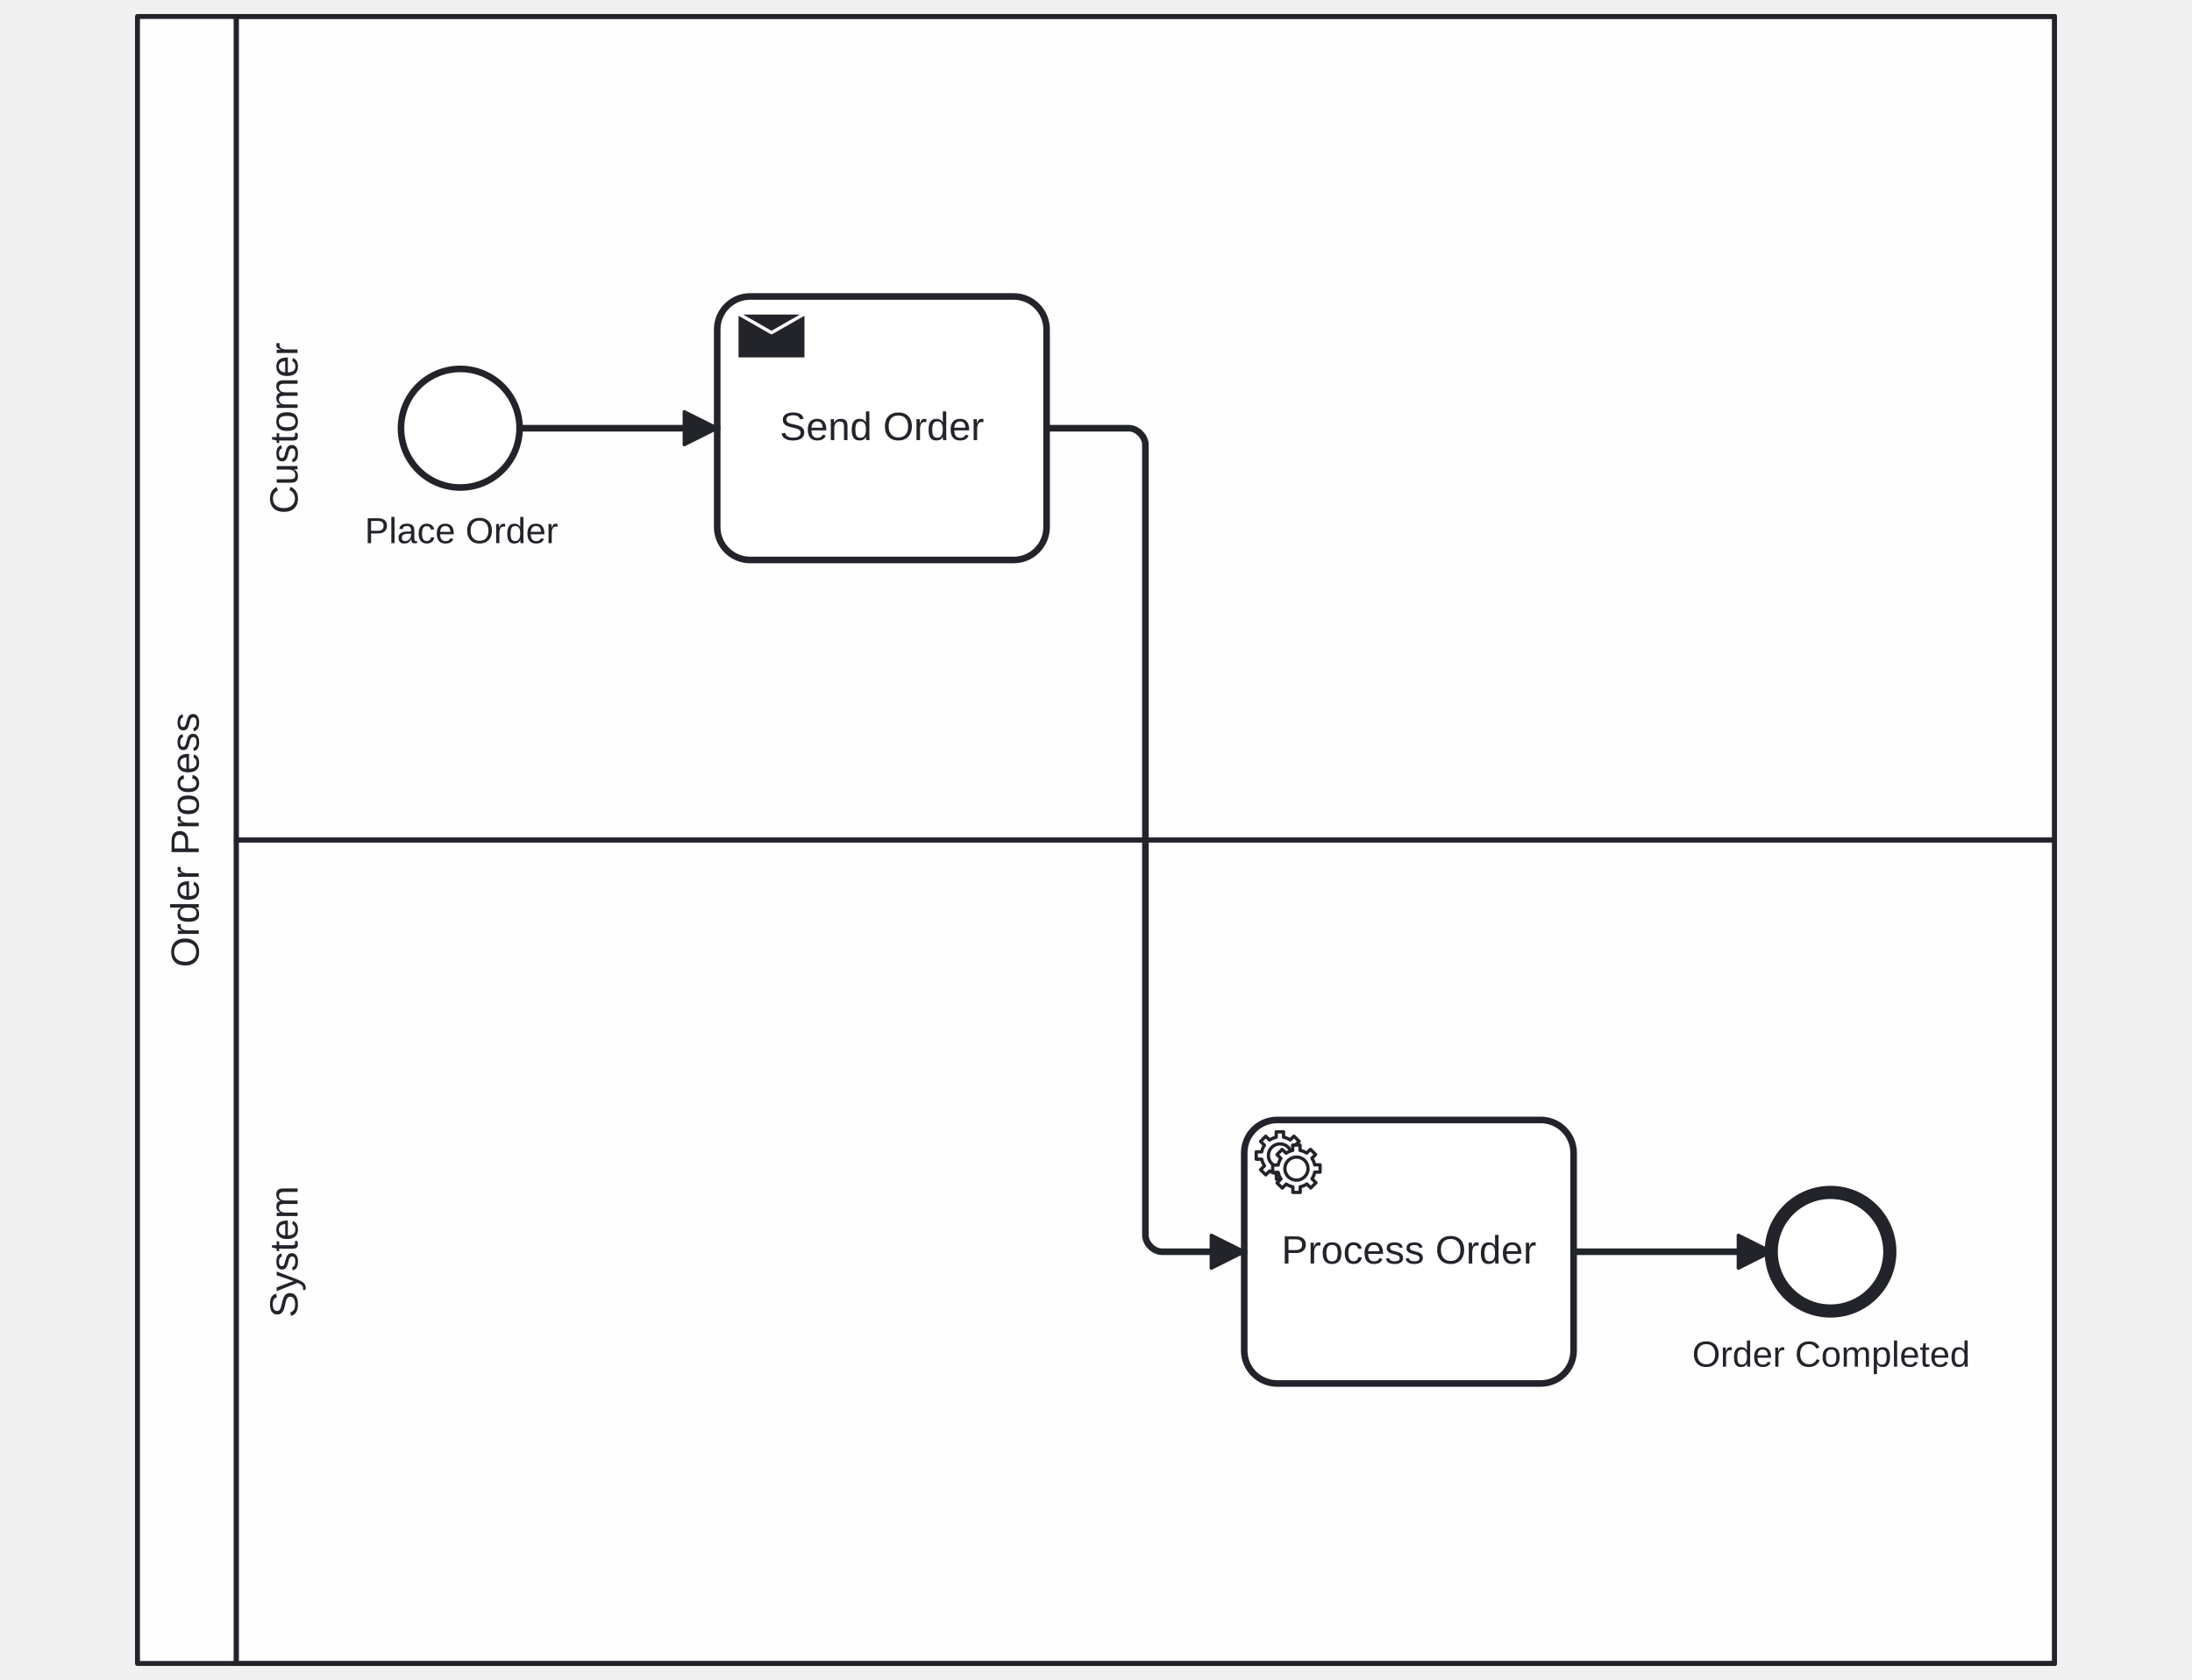
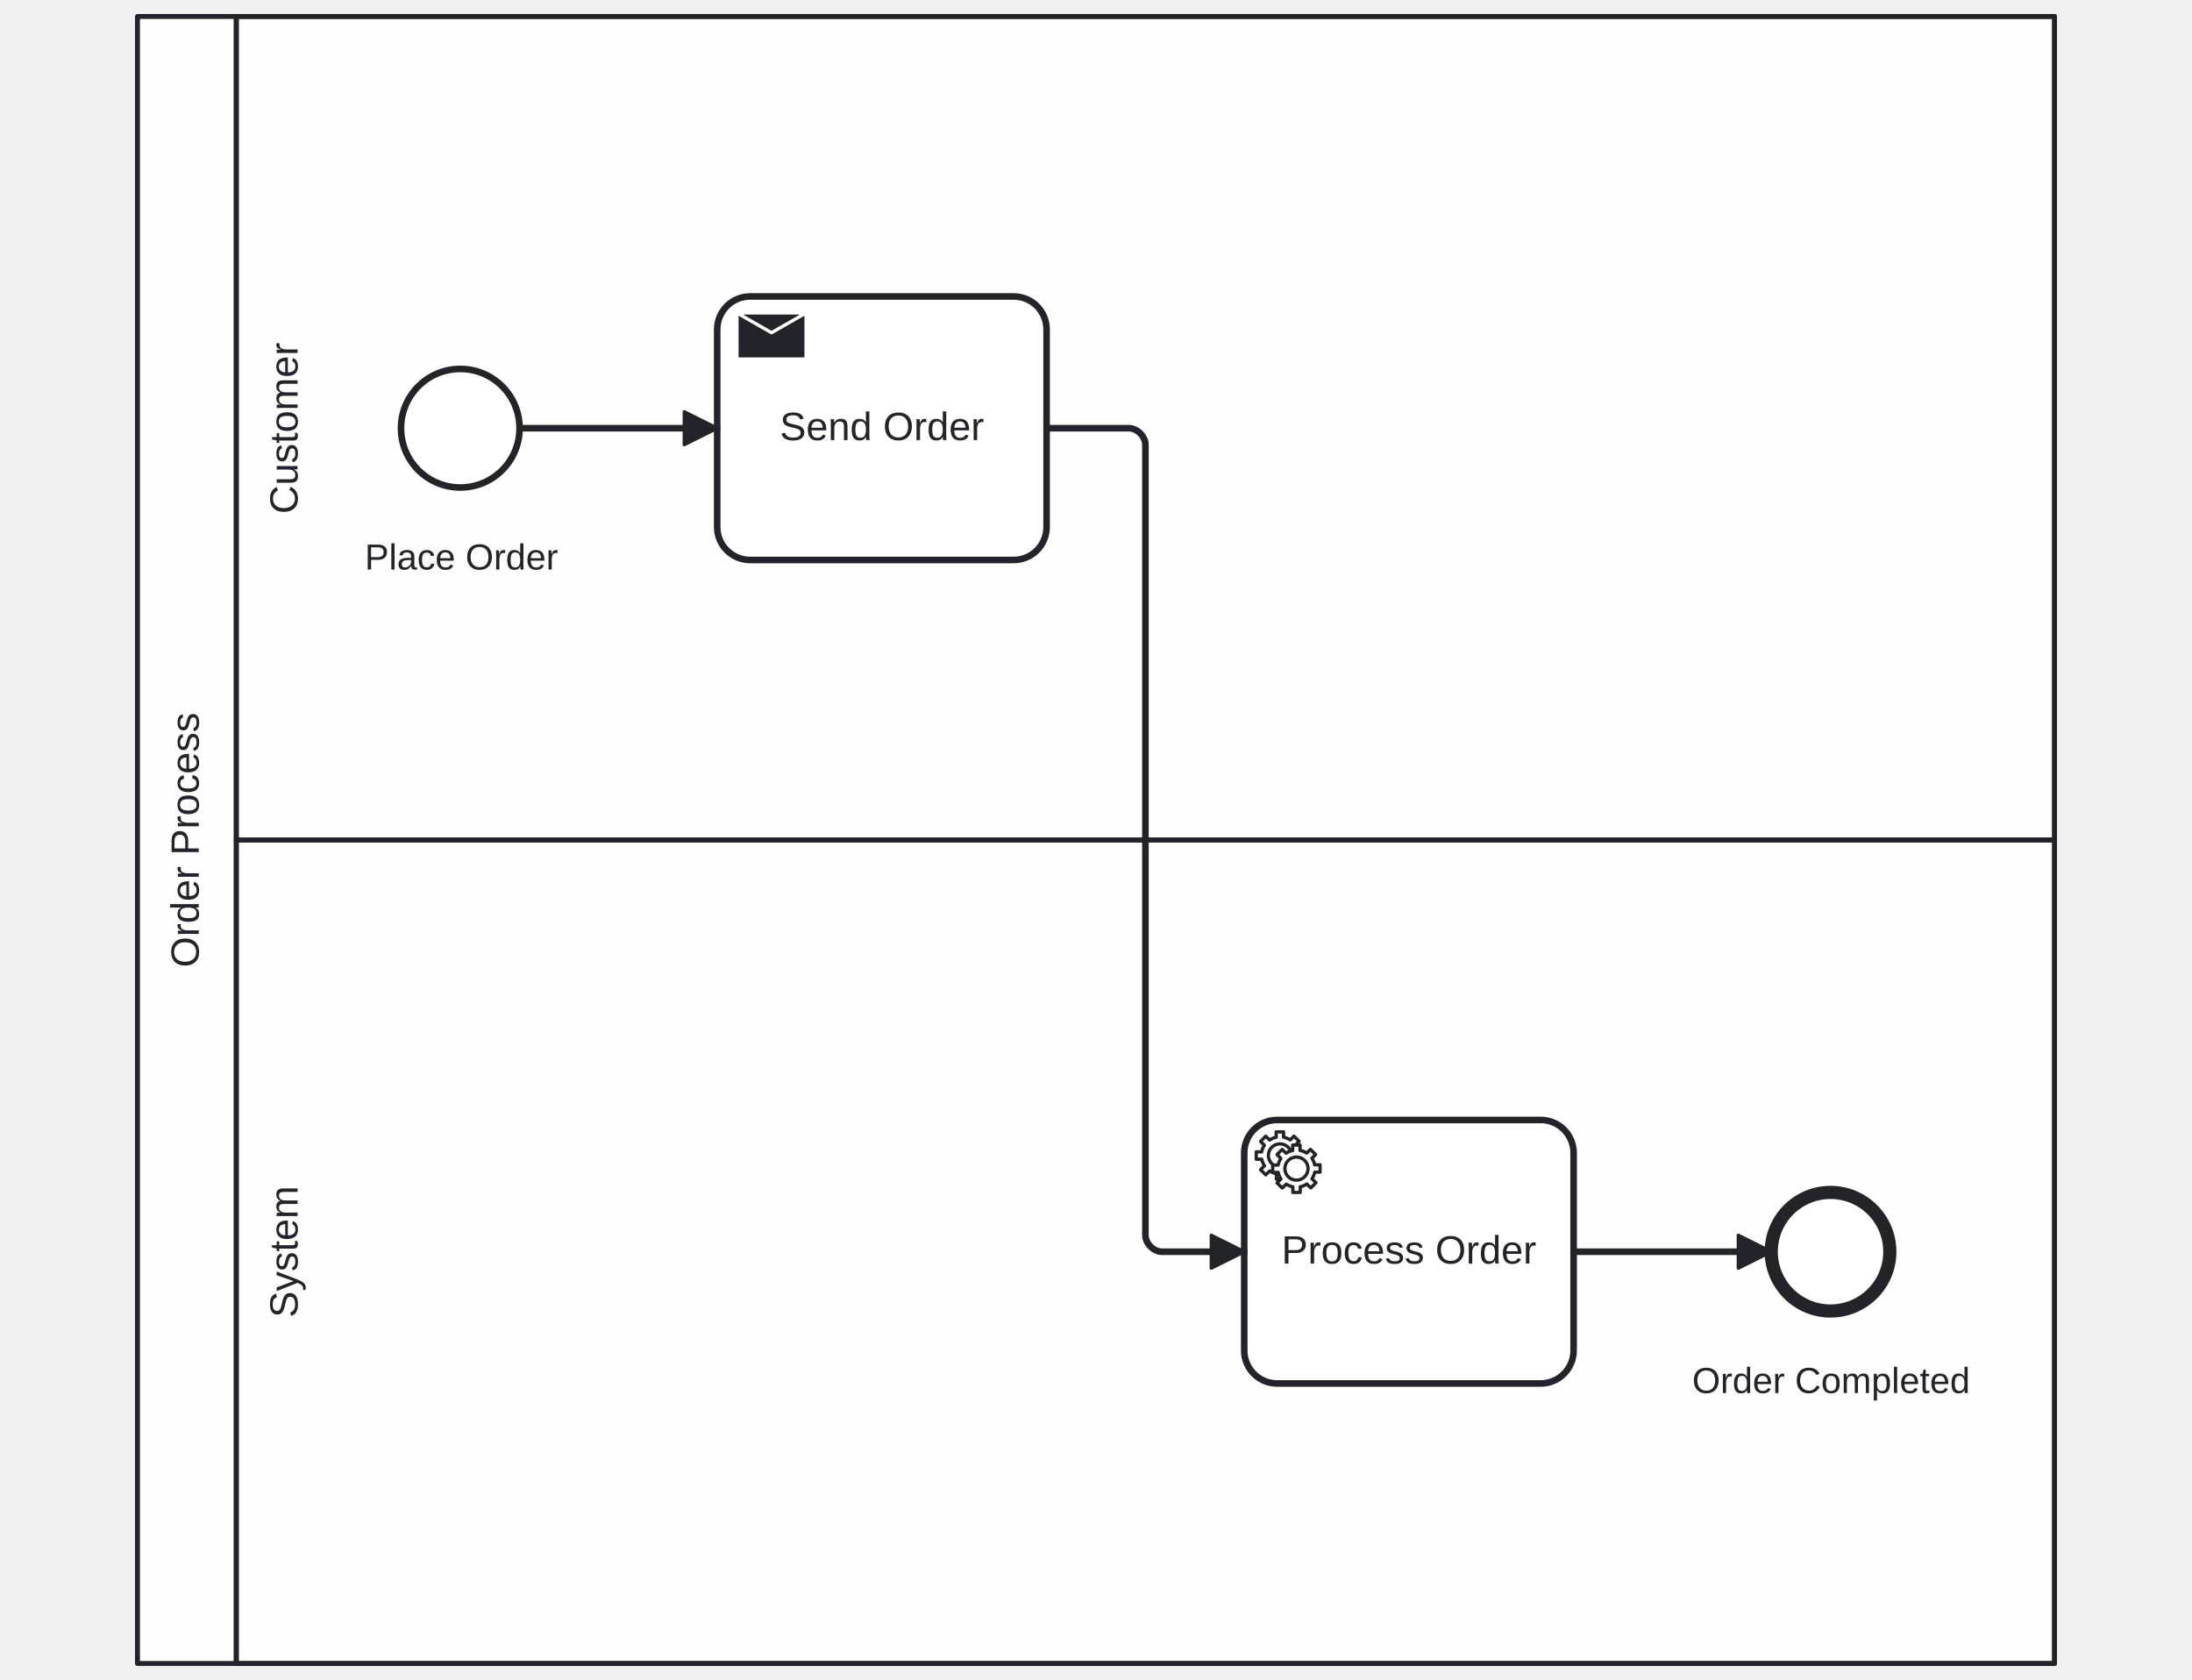
<svg xmlns="http://www.w3.org/2000/svg" width="779" height="597" viewBox="187 87 592 510" version="1.1">
  <g class="djs-group">
    <g class="djs-element djs-shape" data-element-id="Participant_1kju1v4" style="display: block;" transform="translate(192, 92)">
      <g class="djs-visual">
        <rect x="0" y="0" width="582" height="500" rx="0" ry="0" style="stroke-linecap: round; stroke-linejoin: round; stroke: hsl(225, 10%, 15%); stroke-width: 1.5px; fill: white; fill-opacity: 0.95;" />
        <path style="fill: none; stroke-linecap: round; stroke-linejoin: round; stroke: hsl(225, 10%, 15%); stroke-width: 1.5px;" d="M30,0L30,500" />
        <text style="font-family: Arial, sans-serif; font-size: 12px; font-weight: normal; fill: hsl(225, 10%, 15%);" lineHeight="1.2" class="djs-label" transform="matrix(-1.8369701987210297e-16, -1, 1, -1.8369701987210297e-16, 0, 500)">
          <tspan x="211.324" y="18.6">Order Process</tspan>
        </text>
      </g>
      <rect x="-5" y="-5" rx="4" width="592" height="510" style="fill: none;" class="djs-outline" />
      <rect style="fill: none; stroke-opacity: 0; stroke: white; stroke-width: 15px;" class="djs-hit djs-hit-no-move" x="0" y="0" width="582" height="500" />
      <rect style="fill: none; stroke-opacity: 0; stroke: white; stroke-width: 15px;" class="djs-hit djs-hit-click-stroke" x="0" y="0" width="582" height="500" />
      <rect style="fill: none; stroke-opacity: 0; stroke: white; stroke-width: 15px;" class="djs-hit djs-hit-all" x="0" y="0" width="30" height="500" />
    </g>
    <g class="djs-children">
      <g class="djs-group">
        <g class="djs-element djs-shape" data-element-id="Lane_17acin1" style="display: block;" transform="translate(222, 342)">
          <g class="djs-visual">
            <rect x="0" y="0" width="552" height="250" rx="0" ry="0" style="stroke-linecap: round; stroke-linejoin: round; stroke: hsl(225, 10%, 15%); stroke-width: 1.5px; fill: white; fill-opacity: 0.25;" />
            <text style="font-family: Arial, sans-serif; font-size: 12px; font-weight: normal; fill: hsl(225, 10%, 15%);" lineHeight="1.2" class="djs-label" transform="matrix(-1.8369701987210297e-16, -1, 1, -1.8369701987210297e-16, 0, 250)">
              <tspan x="104.996" y="18.6">System</tspan>
            </text>
          </g>
          <rect x="-5" y="-5" rx="4" width="562" height="260" style="fill: none;" class="djs-outline" />
          <rect style="fill: none; stroke-opacity: 0; stroke: white; stroke-width: 15px;" class="djs-hit djs-hit-no-move" x="0" y="0" width="552" height="250" />
          <rect style="fill: none; stroke-opacity: 0; stroke: white; stroke-width: 15px;" class="djs-hit djs-hit-click-stroke" x="0" y="0" width="552" height="250" />
          <rect style="fill: none; stroke-opacity: 0; stroke: white; stroke-width: 15px;" class="djs-hit djs-hit-all" x="0" y="0" width="30" height="250" />
        </g>
      </g>
      <g class="djs-group">
        <g class="djs-element djs-shape" data-element-id="Lane_0wqxbtj" style="display: block;" transform="translate(222, 92)">
          <g class="djs-visual">
            <rect x="0" y="0" width="552" height="250" rx="0" ry="0" style="stroke-linecap: round; stroke-linejoin: round; stroke: hsl(225, 10%, 15%); stroke-width: 1.5px; fill: white; fill-opacity: 0.25;" />
            <text style="font-family: Arial, sans-serif; font-size: 12px; font-weight: normal; fill: hsl(225, 10%, 15%);" lineHeight="1.2" class="djs-label" transform="matrix(-1.8369701987210297e-16, -1, 1, -1.8369701987210297e-16, 0, 250)">
              <tspan x="98.996" y="18.6">Customer</tspan>
            </text>
          </g>
          <rect x="-5" y="-5" rx="4" width="562" height="260" style="fill: none;" class="djs-outline" />
          <rect style="fill: none; stroke-opacity: 0; stroke: white; stroke-width: 15px;" class="djs-hit djs-hit-no-move" x="0" y="0" width="552" height="250" />
          <rect style="fill: none; stroke-opacity: 0; stroke: white; stroke-width: 15px;" class="djs-hit djs-hit-click-stroke" x="0" y="0" width="552" height="250" />
          <rect style="fill: none; stroke-opacity: 0; stroke: white; stroke-width: 15px;" class="djs-hit djs-hit-all" x="0" y="0" width="30" height="250" />
        </g>
      </g>
      <g class="djs-group">
        <g class="djs-element djs-shape" data-element-id="Event_0rkf2lz" style="display: block;" transform="translate(272, 199)">
          <g class="djs-visual">
            <circle cx="18" cy="18" r="18" style="stroke-linecap: round; stroke-linejoin: round; stroke: hsl(225, 10%, 15%); stroke-width: 2px; fill: white; fill-opacity: 0.95;" />
          </g>
          <rect style="fill: none; stroke-opacity: 0; stroke: white; stroke-width: 15px;" class="djs-hit djs-hit-all" x="0" y="0" width="36" height="36" />
          <circle cx="18" cy="18" r="23" style="fill: none;" class="djs-outline" />
        </g>
      </g>
      <g class="djs-group">
        <g class="djs-element djs-shape" data-element-id="Activity_0umkpno" style="display: block;" transform="translate(368, 177)">
          <g class="djs-visual">
            <rect x="0" y="0" width="100" height="80" rx="10" ry="10" style="stroke-linecap: round; stroke-linejoin: round; stroke: hsl(225, 10%, 15%); stroke-width: 2px; fill: white; fill-opacity: 0.95;" />
            <text style="font-family: Arial, sans-serif; font-size: 12px; font-weight: normal; fill: hsl(225, 10%, 15%);" lineHeight="1.2" class="djs-label">
              <tspan x="18.986" y="43.6">Send Order</tspan>
            </text>
            <path style="fill: hsl(225, 10%, 15%); stroke-linecap: round; stroke-linejoin: round; stroke: white; stroke-width: 1px;" d="m 5.985,4.998 l 0,14 l 21,0 l 0,-14 z l 10.5,6 l 10.5,-6" />
          </g>
          <rect style="fill: none; stroke-opacity: 0; stroke: white; stroke-width: 15px;" class="djs-hit djs-hit-all" x="0" y="0" width="100" height="80" />
          <rect x="-5" y="-5" rx="14" width="110" height="90" style="fill: none;" class="djs-outline" />
        </g>
      </g>
      <g class="djs-group">
        <g class="djs-element djs-shape" data-element-id="Event_0qsv9hq" style="display: block;" transform="translate(688, 449)">
          <g class="djs-visual">
            <circle cx="18" cy="18" r="18" style="stroke-linecap: round; stroke-linejoin: round; stroke: hsl(225, 10%, 15%); stroke-width: 4px; fill: white; fill-opacity: 0.95;" />
          </g>
          <rect style="fill: none; stroke-opacity: 0; stroke: white; stroke-width: 15px;" class="djs-hit djs-hit-all" x="0" y="0" width="36" height="36" />
          <circle cx="18" cy="18" r="24" style="fill: none;" class="djs-outline" />
        </g>
      </g>
      <g class="djs-group">
        <g class="djs-element djs-shape" data-element-id="Activity_1mlpqg7" style="display: block;" transform="translate(528, 427)">
          <g class="djs-visual">
            <rect x="0" y="0" width="100" height="80" rx="10" ry="10" style="stroke-linecap: round; stroke-linejoin: round; stroke: hsl(225, 10%, 15%); stroke-width: 2px; fill: white; fill-opacity: 0.95;" />
            <text style="font-family: Arial, sans-serif; font-size: 12px; font-weight: normal; fill: hsl(225, 10%, 15%);" lineHeight="1.2" class="djs-label">
              <tspan x="11.324" y="43.6">Process Order</tspan>
            </text>
            <circle cx="5" cy="5" r="5" style="stroke-linecap: round; stroke-linejoin: round; stroke: none; stroke-width: 2px; fill: white;" transform="translate(6, 6)" />
            <path style="fill: white; stroke-linecap: round; stroke-linejoin: round; stroke: hsl(225, 10%, 15%); stroke-width: 1px;" d="m 12,18 v -1.713 c 0.352,-0.07 0.704,-0.178 1.048,-0.321 0.344,-0.145 0.666,-0.321 0.966,-0.521 l 1.194,1.18 1.567,-1.577 -1.195,-1.18 c 0.403,-0.614 0.683,-1.299 0.825,-2.018 l 1.622,-0.01 v -2.22 l -1.637,0.01 c -0.073,-0.352 -0.178,-0.7 -0.324,-1.044 -0.145,-0.344 -0.321,-0.664 -0.523,-0.962 l 1.131,-1.136 -1.583,-1.563 -1.13,1.136 c -0.614,-0.401 -1.303,-0.681 -2.023,-0.822 l 0.009,-1.619 h -2.241 l 0.004,1.631 c -0.354,0.074 -0.705,0.18 -1.05,0.324 -0.344,0.144 -0.665,0.321 -0.964,0.52 l -1.17,-1.158 -1.567,1.579 1.168,1.157 c -0.403,0.613 -0.683,1.298 -0.825,2.017 l -1.659,0.003 v 2.222 l 1.672,-0.006 c 0.073,0.351 0.18,0.702 0.324,1.045 0.145,0.344 0.321,0.664 0.523,0.961 l -1.199,1.197 1.584,1.56 1.196,-1.193 c 0.614,0.403 1.303,0.682 2.023,0.823 l 7.19e-4,1.699 h 2.227 z m 0.221,-3.996 c -1.789,0.75 -3.858,-0.093 -4.61,-1.874 -0.752,-1.783 0.091,-3.846 1.88,-4.596 1.788,-0.749 3.857,0.093 4.609,1.874 0.752,1.782 -0.091,3.846 -1.88,4.596 z" />
            <circle cx="5" cy="5" r="5" style="stroke-linecap: round; stroke-linejoin: round; stroke: none; stroke-width: 2px; fill: white;" transform="translate(11, 10)" />
            <path style="fill: white; stroke-linecap: round; stroke-linejoin: round; stroke: hsl(225, 10%, 15%); stroke-width: 1px;" d="m 17,22 v -1.713 c 0.352,-0.07 0.704,-0.178 1.048,-0.321 0.344,-0.145 0.666,-0.321 0.966,-0.521 l 1.194,1.18 1.567,-1.577 -1.195,-1.18 c 0.403,-0.614 0.683,-1.299 0.825,-2.018 l 1.622,-0.01 v -2.22 l -1.637,0.01 c -0.073,-0.352 -0.178,-0.7 -0.324,-1.044 -0.145,-0.344 -0.321,-0.664 -0.523,-0.962 l 1.131,-1.136 -1.583,-1.563 -1.13,1.136 c -0.614,-0.401 -1.303,-0.681 -2.023,-0.822 l 0.009,-1.619 h -2.241 l 0.004,1.631 c -0.354,0.074 -0.705,0.18 -1.05,0.324 -0.344,0.144 -0.665,0.321 -0.964,0.52 l -1.17,-1.158 -1.567,1.579 1.168,1.157 c -0.403,0.613 -0.683,1.298 -0.825,2.017 l -1.659,0.003 v 2.222 l 1.672,-0.006 c 0.073,0.351 0.18,0.702 0.324,1.045 0.145,0.344 0.321,0.664 0.523,0.961 l -1.199,1.197 1.584,1.56 1.196,-1.193 c 0.614,0.403 1.303,0.682 2.023,0.823 l 7.19e-4,1.699 h 2.227 z m 0.221,-3.996 c -1.789,0.75 -3.858,-0.093 -4.61,-1.874 -0.752,-1.783 0.091,-3.846 1.88,-4.596 1.788,-0.749 3.857,0.093 4.609,1.874 0.752,1.782 -0.091,3.846 -1.88,4.596 z" />
          </g>
          <rect style="fill: none; stroke-opacity: 0; stroke: white; stroke-width: 15px;" class="djs-hit djs-hit-all" x="0" y="0" width="100" height="80" />
          <rect x="-5" y="-5" rx="14" width="110" height="90" style="fill: none;" class="djs-outline" />
        </g>
      </g>
      <g class="djs-group">
        <g class="djs-element djs-connection" data-element-id="Flow_1pda693" style="display: block;">
          <g class="djs-visual">
            <defs>
              <marker id="marker-seq-0" viewBox="0 0 20 20" refX="11" refY="10" markerWidth="10" markerHeight="10" orient="auto">
                <path d="M 1 5 L 11 10 L 1 15 Z" style="stroke-linecap: round; stroke-linejoin: round; stroke: hsl(225, 10%, 15%); stroke-width: 1px; fill: hsl(225, 10%, 15%);" />
              </marker>
            </defs>
            <path style="fill: none; stroke-linecap: round; stroke-linejoin: round; stroke: hsl(225, 10%, 15%); stroke-width: 2px; marker-end: url(#marker-seq-0);" data-corner-radius="5" d="M468,217L493,217C495.5,217,498,219.5,498,222L498,462C498,464.5,500.5,467,503,467L528,467" />
          </g>
          <path d="M468,217L498,217L498,467L528,467" style="fill: none; stroke-opacity: 0; stroke: white; stroke-width: 15px;" class="djs-hit djs-hit-stroke" />
          <rect x="463" y="212" rx="4" width="70" height="260" style="fill: none;" class="djs-outline" />
        </g>
      </g>
      <g class="djs-group">
        <g class="djs-element djs-connection" data-element-id="Flow_0b8esdu" style="display: block;">
          <g class="djs-visual">
            <defs>
              <marker id="marker-seq-1" viewBox="0 0 20 20" refX="11" refY="10" markerWidth="10" markerHeight="10" orient="auto">
                <path d="M 1 5 L 11 10 L 1 15 Z" style="stroke-linecap: round; stroke-linejoin: round; stroke: hsl(225, 10%, 15%); stroke-width: 1px; fill: hsl(225, 10%, 15%);" />
              </marker>
            </defs>
            <path style="fill: none; stroke-linecap: round; stroke-linejoin: round; stroke: hsl(225, 10%, 15%); stroke-width: 2px; marker-end: url(#marker-seq-1);" data-corner-radius="5" d="M308,217L368,217" />
          </g>
          <path d="M308,217L368,217" style="fill: none; stroke-opacity: 0; stroke: white; stroke-width: 15px;" class="djs-hit djs-hit-stroke" />
          <rect x="303" y="212" rx="4" width="70" height="10" style="fill: none;" class="djs-outline" />
        </g>
      </g>
      <g class="djs-group">
        <g class="djs-element djs-connection" data-element-id="Flow_1g120lj" style="display: block;">
          <g class="djs-visual">
            <defs>
              <marker id="marker-seq-2" viewBox="0 0 20 20" refX="11" refY="10" markerWidth="10" markerHeight="10" orient="auto">
                <path d="M 1 5 L 11 10 L 1 15 Z" style="stroke-linecap: round; stroke-linejoin: round; stroke: hsl(225, 10%, 15%); stroke-width: 1px; fill: hsl(225, 10%, 15%);" />
              </marker>
            </defs>
            <path style="fill: none; stroke-linecap: round; stroke-linejoin: round; stroke: hsl(225, 10%, 15%); stroke-width: 2px; marker-end: url(#marker-seq-2);" data-corner-radius="5" d="M628,467L688,467" />
          </g>
          <path d="M628,467L688,467" style="fill: none; stroke-opacity: 0; stroke: white; stroke-width: 15px;" class="djs-hit djs-hit-stroke" />
          <rect x="623" y="462" rx="4" width="70" height="10" style="fill: none;" class="djs-outline" />
        </g>
      </g>
    </g>
  </g>
  <g class="djs-group">
-     <g class="djs-element djs-shape" data-element-id="Event_0rkf2lz_label" style="display: block;" transform="translate(261, 242)">
+     <g class="djs-element djs-shape" data-element-id="Event_0rkf2lz_label" style="display: block;" transform="translate(261, 250)">
      <g class="djs-visual">
        <text style="font-family: Arial, sans-serif; font-size: 11px; font-weight: normal; fill: hsl(225, 10%, 15%);" lineHeight="1.2" class="djs-label">
          <tspan x="0" y="9.9">Place Order</tspan>
        </text>
      </g>
      <rect style="fill: none; stroke-opacity: 0; stroke: white; stroke-width: 15px;" class="djs-hit djs-hit-all" x="0" y="0" width="59" height="14" />
      <rect x="-5" y="-5" rx="4" width="69" height="24" style="fill: none;" class="djs-outline" />
    </g>
  </g>
  <g class="djs-group">
-     <g class="djs-element djs-shape" data-element-id="Event_0qsv9hq_label" style="display: block;" transform="translate(664, 492)">
+     <g class="djs-element djs-shape" data-element-id="Event_0qsv9hq_label" style="display: block;" transform="translate(664, 500)">
      <g class="djs-visual">
        <text style="font-family: Arial, sans-serif; font-size: 11px; font-weight: normal; fill: hsl(225, 10%, 15%);" lineHeight="1.2" class="djs-label">
          <tspan x="0" y="9.9">Order Completed</tspan>
        </text>
      </g>
      <rect style="fill: none; stroke-opacity: 0; stroke: white; stroke-width: 15px;" class="djs-hit djs-hit-all" x="0" y="0" width="85" height="14" />
      <rect x="-5" y="-5" rx="4" width="95" height="24" style="fill: none;" class="djs-outline" />
    </g>
  </g>
</svg>
